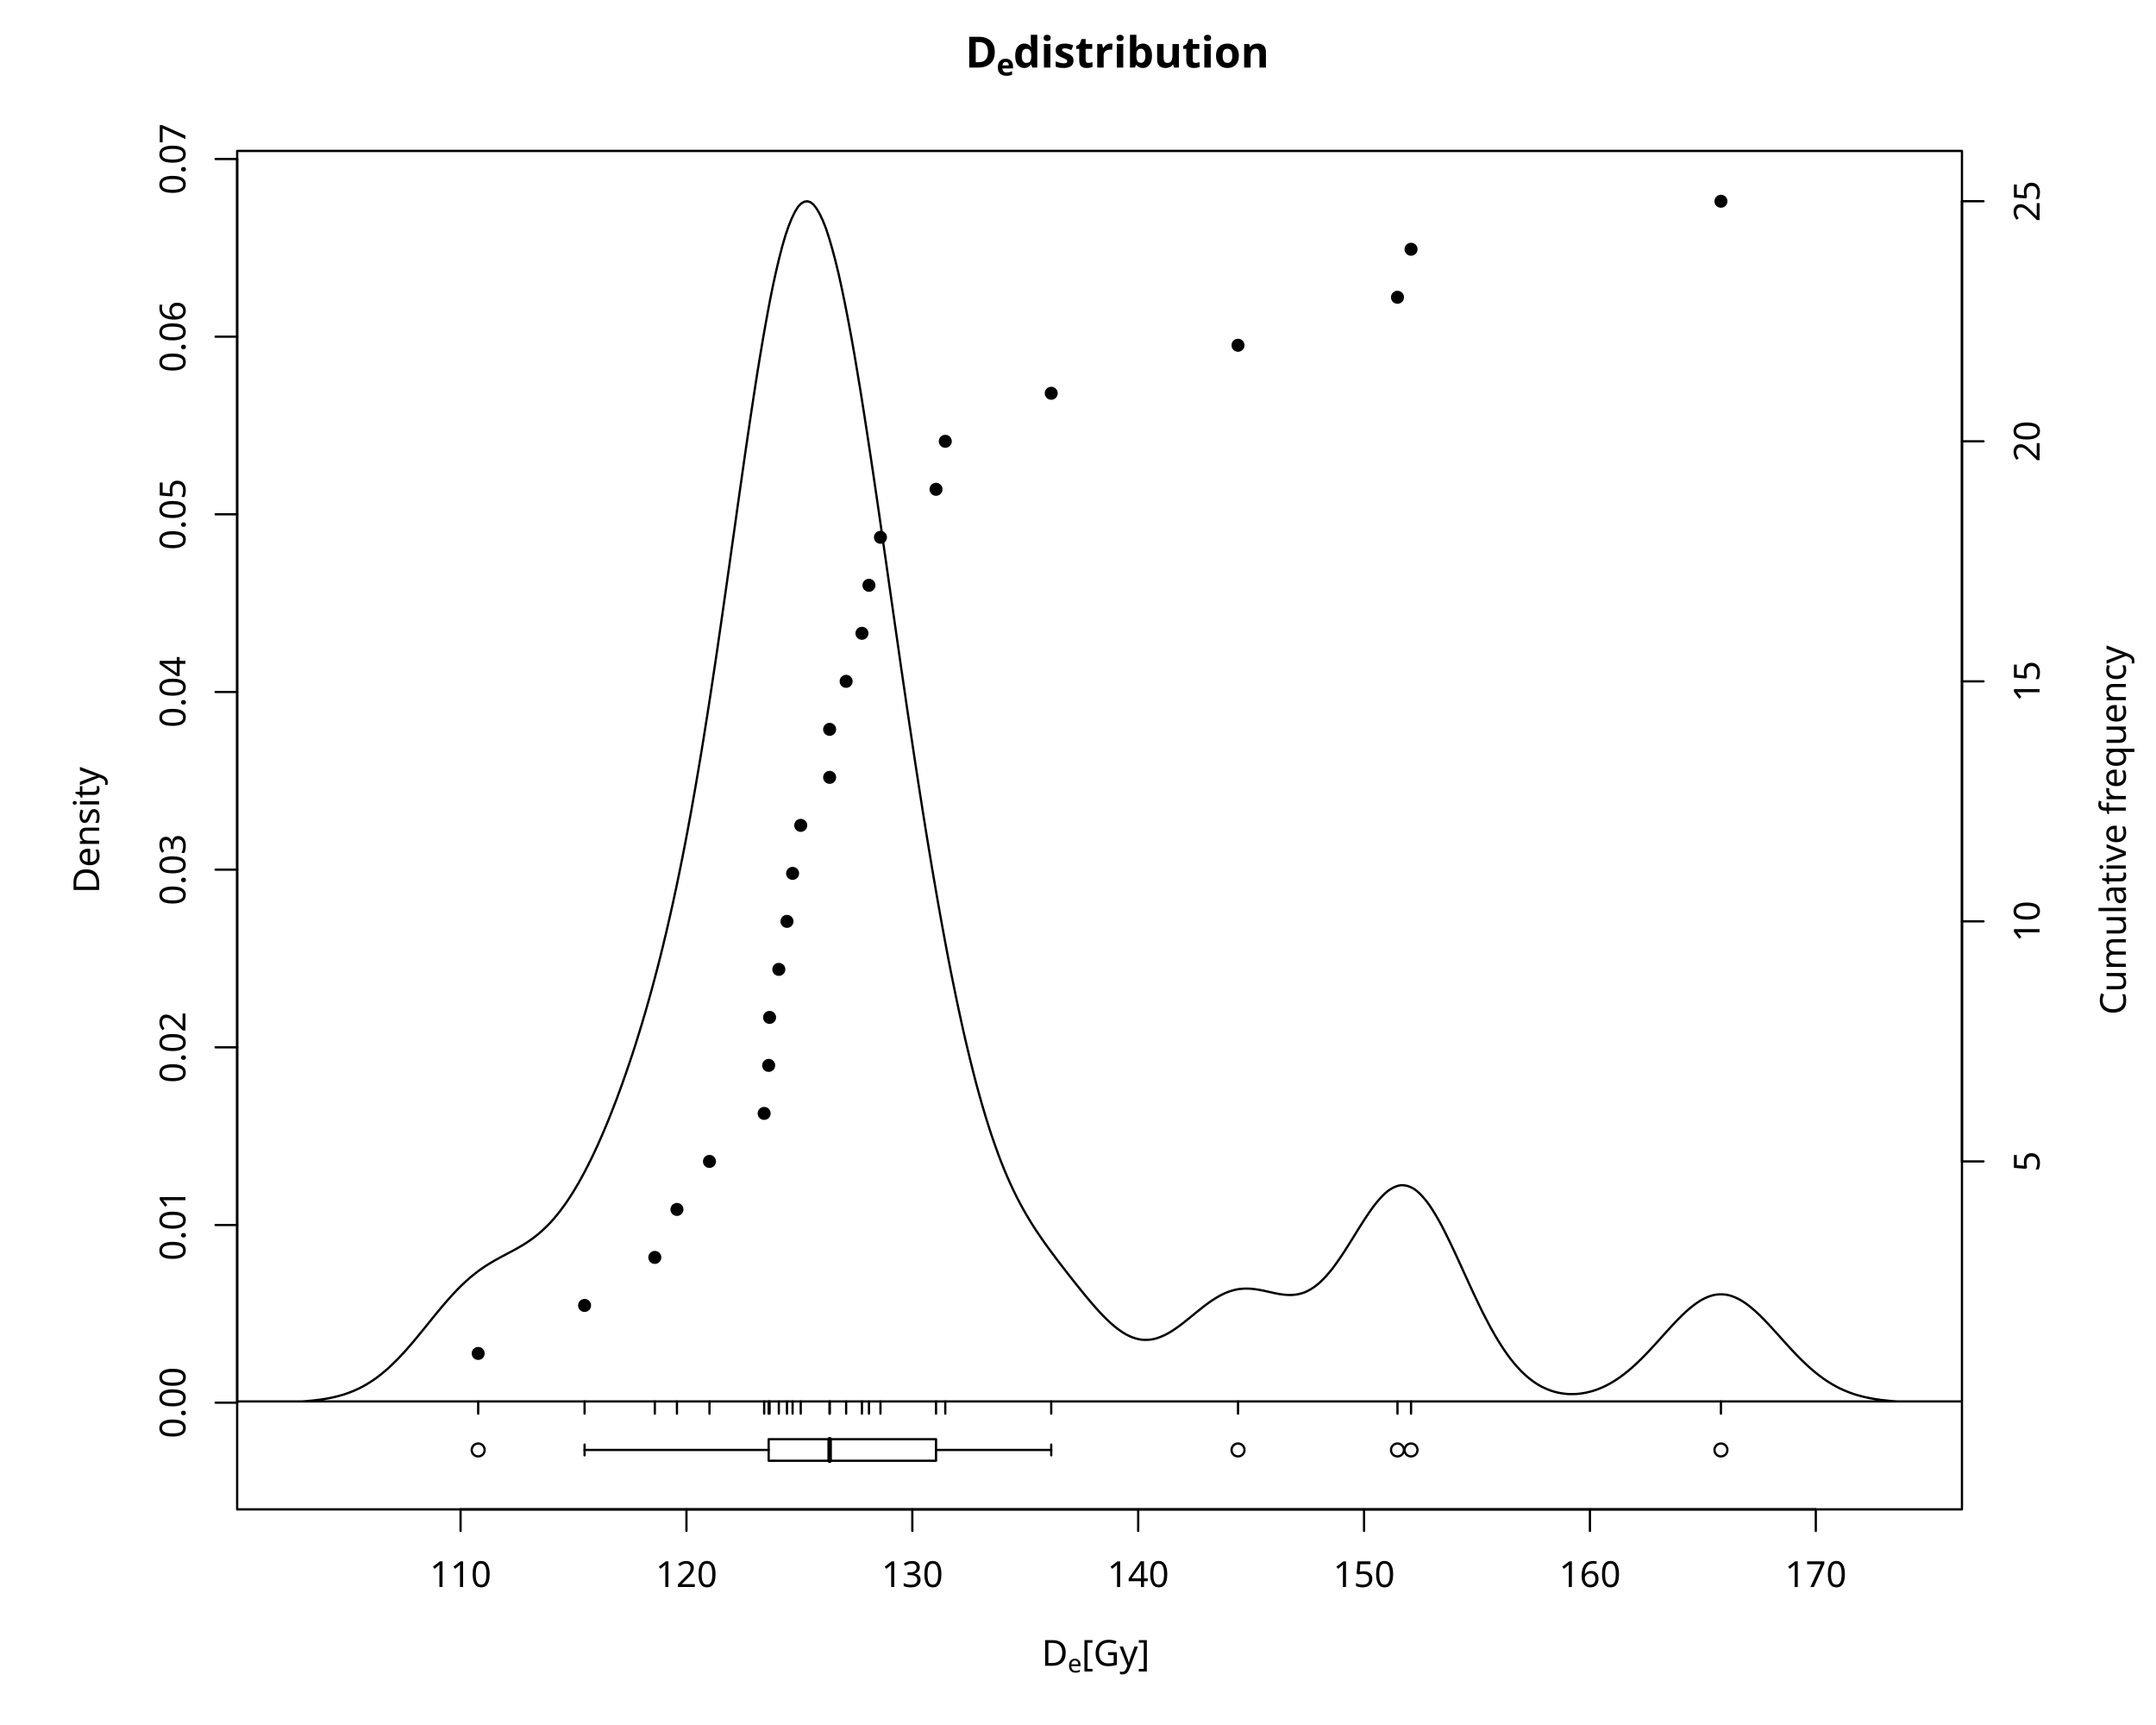
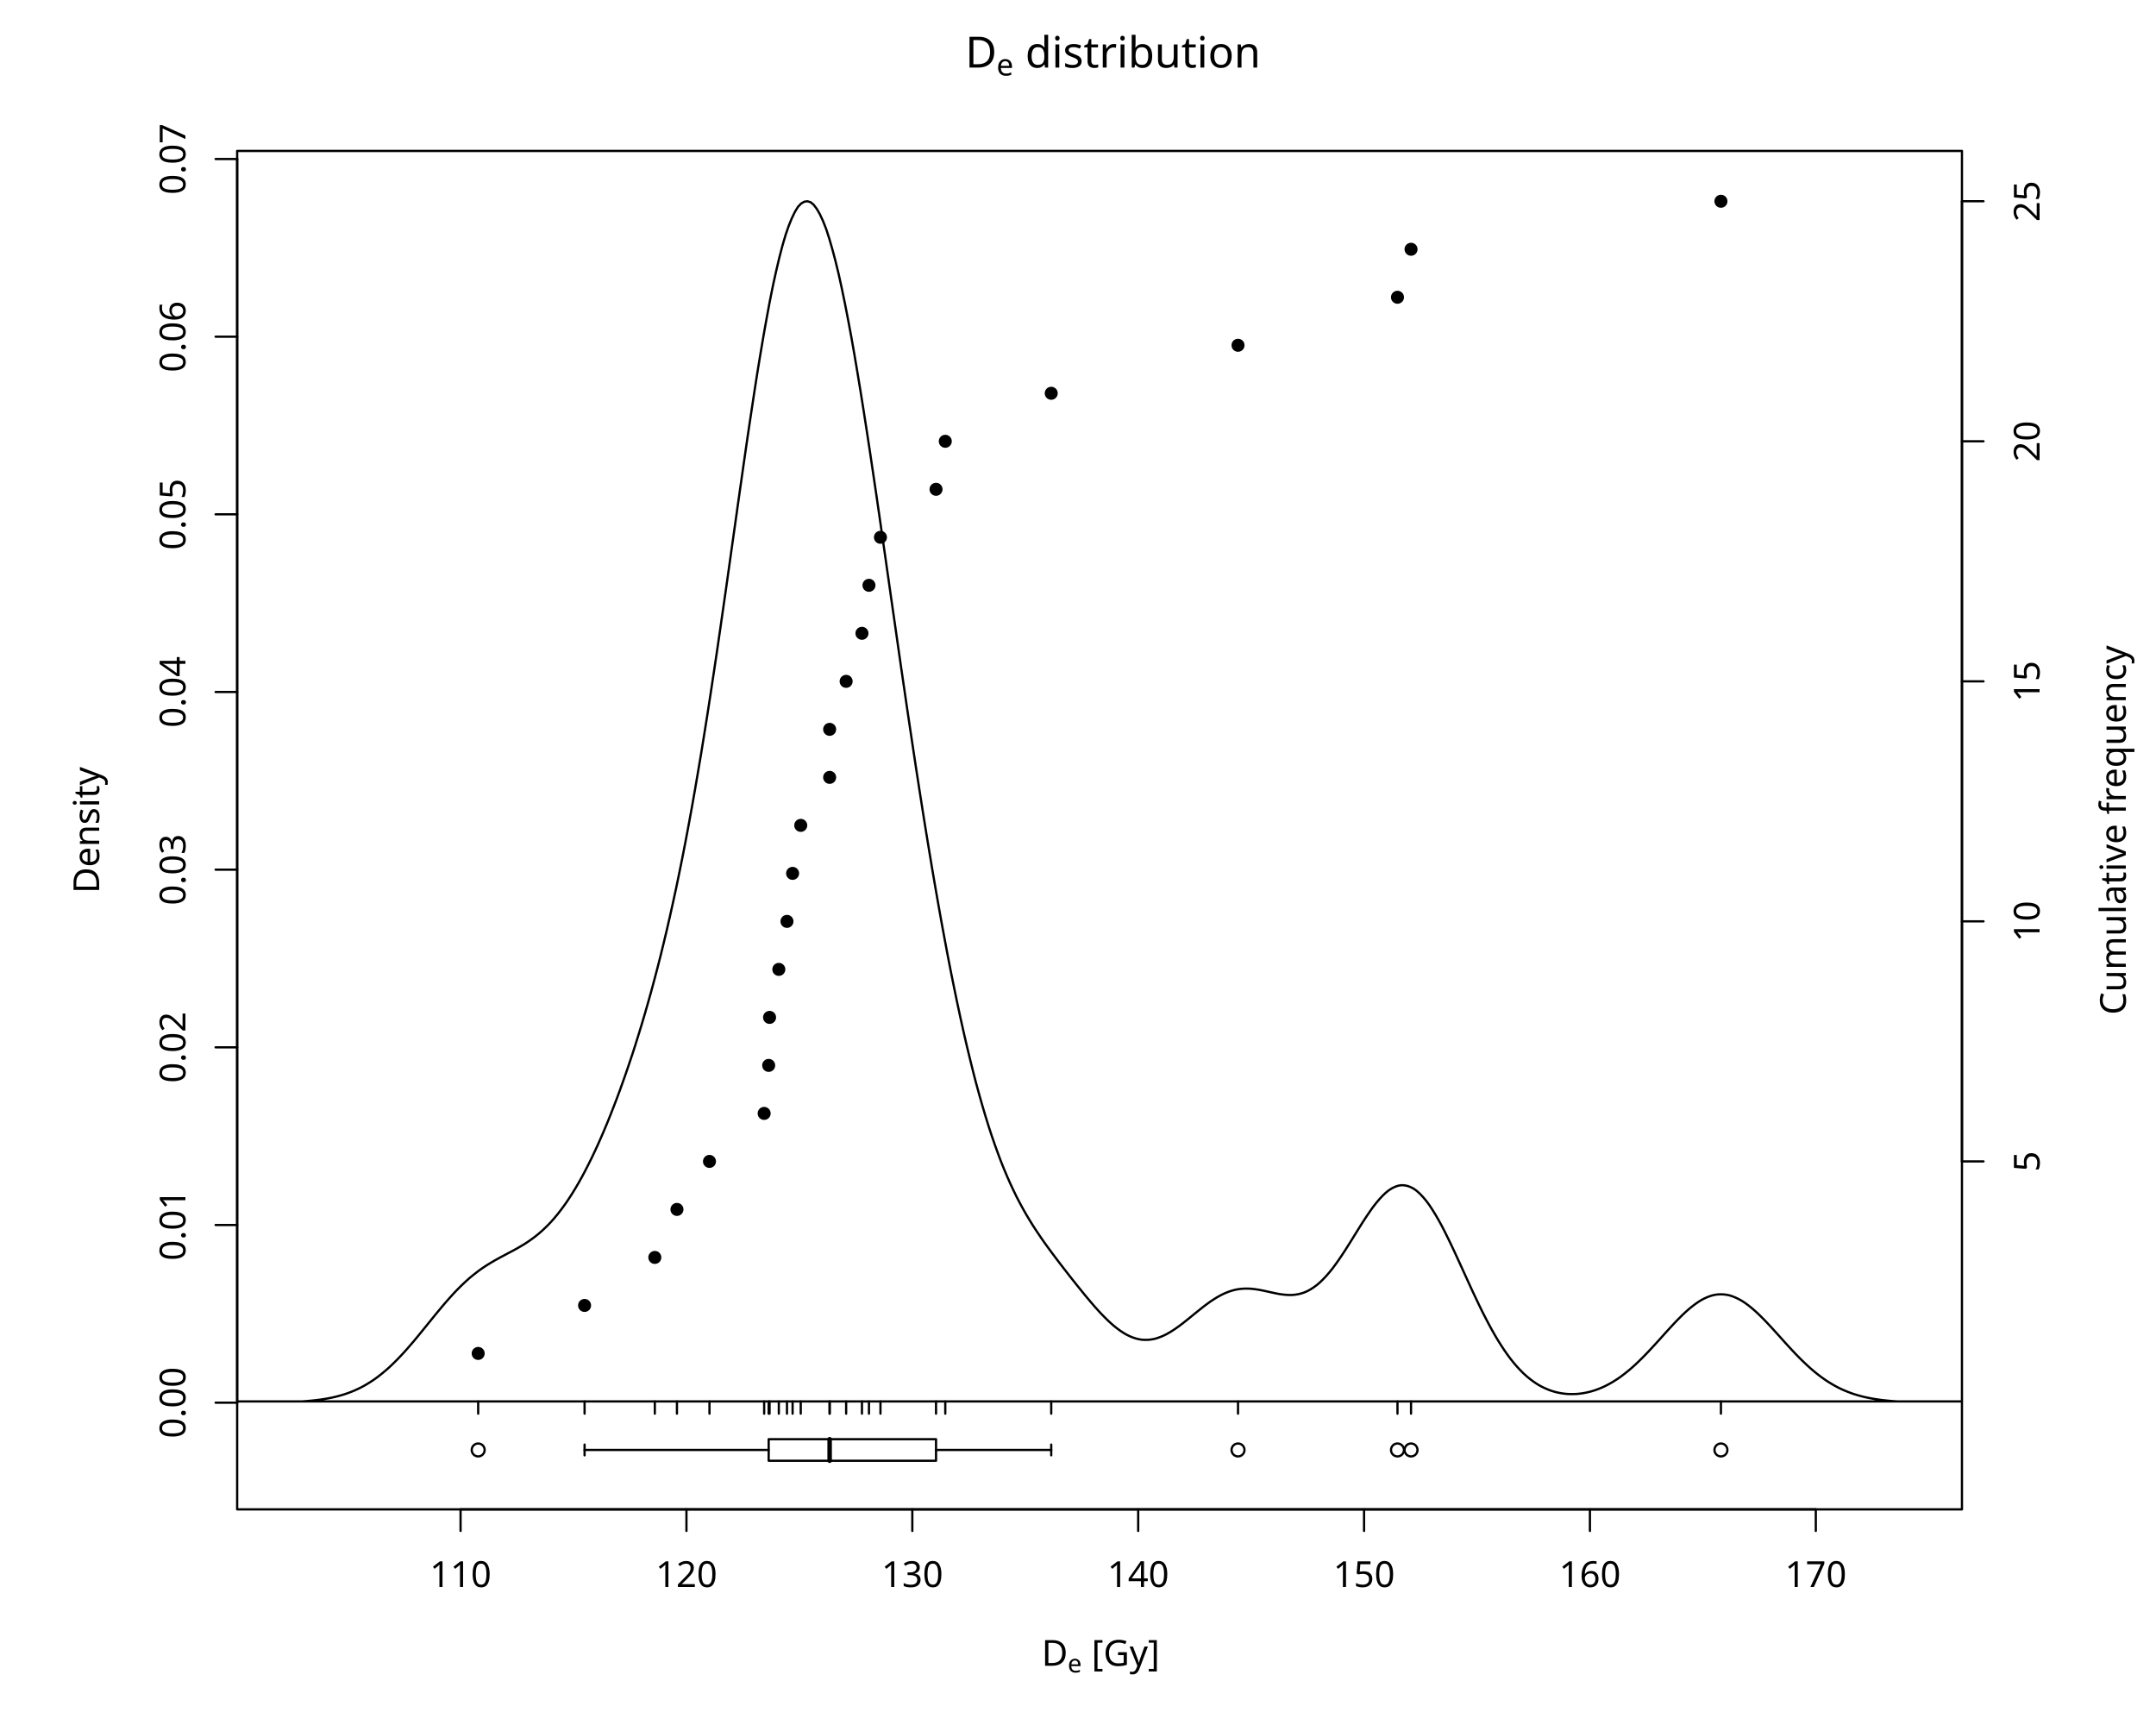
<svg xmlns="http://www.w3.org/2000/svg" class="svglite" data-engine-version="2.0" width="720.00pt" height="576.00pt" viewBox="0 0 720.00 576.00">
  <defs>
    <style type="text/css">
    .svglite line, .svglite polyline, .svglite polygon, .svglite path, .svglite rect, .svglite circle {
      fill: none;
      stroke: #000000;
      stroke-linecap: round;
      stroke-linejoin: round;
      stroke-miterlimit: 10.00;
    }
  </style>
  </defs>
  <rect width="100%" height="100%" style="stroke: none; fill: #FFFFFF;" />
  <defs>
    <clipPath id="cpMC4wMHw3MjAuMDB8MC4wMHw1NzYuMDA=">
      <rect x="0.00" y="0.00" width="720.00" height="576.00" />
    </clipPath>
  </defs>
  <g clip-path="url(#cpMC4wMHw3MjAuMDB8MC4wMHw1NzYuMDA=)">
    <polygon points="79.20,504.00 655.20,504.00 655.20,50.40 79.20,50.40 " style="stroke-width: 0.75; fill: none;" />
    <line x1="153.81" y1="504.00" x2="606.39" y2="504.00" style="stroke-width: 0.75;" />
    <line x1="153.81" y1="504.00" x2="153.81" y2="511.20" style="stroke-width: 0.75;" />
    <line x1="229.24" y1="504.00" x2="229.24" y2="511.20" style="stroke-width: 0.75;" />
    <line x1="304.67" y1="504.00" x2="304.67" y2="511.20" style="stroke-width: 0.75;" />
    <line x1="380.10" y1="504.00" x2="380.10" y2="511.20" style="stroke-width: 0.75;" />
    <line x1="455.53" y1="504.00" x2="455.53" y2="511.20" style="stroke-width: 0.75;" />
    <line x1="530.96" y1="504.00" x2="530.96" y2="511.20" style="stroke-width: 0.75;" />
    <line x1="606.39" y1="504.00" x2="606.39" y2="511.20" style="stroke-width: 0.75;" />
    <text x="153.81" y="529.92" text-anchor="middle" style="font-size: 12.00px; font-family: sans;" textLength="20.02px" lengthAdjust="spacingAndGlyphs">110</text>
    <text x="229.24" y="529.92" text-anchor="middle" style="font-size: 12.00px; font-family: sans;" textLength="20.02px" lengthAdjust="spacingAndGlyphs">120</text>
    <text x="304.67" y="529.92" text-anchor="middle" style="font-size: 12.00px; font-family: sans;" textLength="20.02px" lengthAdjust="spacingAndGlyphs">130</text>
    <text x="380.10" y="529.92" text-anchor="middle" style="font-size: 12.00px; font-family: sans;" textLength="20.02px" lengthAdjust="spacingAndGlyphs">140</text>
    <text x="455.53" y="529.92" text-anchor="middle" style="font-size: 12.00px; font-family: sans;" textLength="20.02px" lengthAdjust="spacingAndGlyphs">150</text>
    <text x="530.96" y="529.92" text-anchor="middle" style="font-size: 12.00px; font-family: sans;" textLength="20.02px" lengthAdjust="spacingAndGlyphs">160</text>
    <text x="606.39" y="529.92" text-anchor="middle" style="font-size: 12.00px; font-family: sans;" textLength="20.02px" lengthAdjust="spacingAndGlyphs">170</text>
    <text x="347.86" y="556.23" style="font-size: 12.00px; font-family: sans;" textLength="8.67px" lengthAdjust="spacingAndGlyphs">D</text>
    <text x="356.53" y="558.45" style="font-size: 8.40px; font-family: sans;" textLength="4.67px" lengthAdjust="spacingAndGlyphs">e</text>
-     <text x="361.20" y="556.23" style="font-size: 12.00px; font-family: sans;" textLength="25.34px" lengthAdjust="spacingAndGlyphs"> [Gy]</text>
+     <text x="361.20" y="556.23" style="font-size: 12.00px; font-family: sans;" textLength="3.33px" lengthAdjust="spacingAndGlyphs"> </text>
+     <text x="364.53" y="556.23" style="font-size: 12.00px; font-family: sans;" textLength="22.01px" lengthAdjust="spacingAndGlyphs">[Gy]</text>
    <line x1="79.20" y1="468.37" x2="79.20" y2="53.09" style="stroke-width: 0.75;" />
    <line x1="79.20" y1="468.37" x2="72.00" y2="468.37" style="stroke-width: 0.75;" />
    <line x1="79.20" y1="409.04" x2="72.00" y2="409.04" style="stroke-width: 0.75;" />
    <line x1="79.20" y1="349.72" x2="72.00" y2="349.72" style="stroke-width: 0.75;" />
    <line x1="79.20" y1="290.39" x2="72.00" y2="290.39" style="stroke-width: 0.75;" />
    <line x1="79.20" y1="231.07" x2="72.00" y2="231.07" style="stroke-width: 0.75;" />
    <line x1="79.20" y1="171.74" x2="72.00" y2="171.74" style="stroke-width: 0.75;" />
    <line x1="79.20" y1="112.42" x2="72.00" y2="112.42" style="stroke-width: 0.75;" />
    <line x1="79.20" y1="53.09" x2="72.00" y2="53.09" style="stroke-width: 0.75;" />
    <text transform="translate(61.92,468.37) rotate(-90)" text-anchor="middle" style="font-size: 12.00px; font-family: sans;" textLength="23.36px" lengthAdjust="spacingAndGlyphs">0.00</text>
    <text transform="translate(61.92,409.04) rotate(-90)" text-anchor="middle" style="font-size: 12.00px; font-family: sans;" textLength="23.36px" lengthAdjust="spacingAndGlyphs">0.01</text>
    <text transform="translate(61.92,349.72) rotate(-90)" text-anchor="middle" style="font-size: 12.00px; font-family: sans;" textLength="23.36px" lengthAdjust="spacingAndGlyphs">0.02</text>
    <text transform="translate(61.92,290.39) rotate(-90)" text-anchor="middle" style="font-size: 12.00px; font-family: sans;" textLength="23.36px" lengthAdjust="spacingAndGlyphs">0.03</text>
    <text transform="translate(61.92,231.07) rotate(-90)" text-anchor="middle" style="font-size: 12.00px; font-family: sans;" textLength="23.36px" lengthAdjust="spacingAndGlyphs">0.04</text>
    <text transform="translate(61.92,171.74) rotate(-90)" text-anchor="middle" style="font-size: 12.00px; font-family: sans;" textLength="23.36px" lengthAdjust="spacingAndGlyphs">0.05</text>
    <text transform="translate(61.92,112.42) rotate(-90)" text-anchor="middle" style="font-size: 12.00px; font-family: sans;" textLength="23.36px" lengthAdjust="spacingAndGlyphs">0.06</text>
    <text transform="translate(61.92,53.09) rotate(-90)" text-anchor="middle" style="font-size: 12.00px; font-family: sans;" textLength="23.36px" lengthAdjust="spacingAndGlyphs">0.07</text>
    <text transform="translate(33.12,277.20) rotate(-90)" text-anchor="middle" style="font-size: 12.00px; font-family: sans;" textLength="40.02px" lengthAdjust="spacingAndGlyphs">Density</text>
  </g>
  <defs>
    <clipPath id="cpNzkuMjB8NjU1LjIwfDUwLjQwfDUwNC4wMA==">
      <rect x="79.20" y="50.40" width="576.00" height="453.60" />
    </clipPath>
  </defs>
  <g clip-path="url(#cpNzkuMjB8NjU1LjIwfDUwLjQwfDUwNC4wMA==)">
    <polygon points="79.20,467.96 100.53,467.96 101.58,467.90 102.62,467.82 103.66,467.72 104.71,467.62 105.75,467.50 106.80,467.37 107.84,467.22 108.88,467.05 109.93,466.86 110.97,466.65 112.01,466.41 113.06,466.14 114.10,465.85 115.15,465.53 116.19,465.17 117.23,464.78 118.28,464.35 119.32,463.88 120.36,463.38 121.41,462.83 122.45,462.23 123.49,461.59 124.54,460.91 125.58,460.18 126.63,459.39 127.67,458.56 128.71,457.69 129.76,456.77 130.80,455.80 131.84,454.79 132.89,453.73 133.93,452.64 134.98,451.51 136.02,450.34 137.06,449.14 138.11,447.92 139.15,446.67 140.19,445.40 141.24,444.12 142.28,442.83 143.33,441.54 144.37,440.25 145.41,438.97 146.46,437.70 147.50,436.45 148.54,435.22 149.59,434.03 150.63,432.86 151.67,431.72 152.72,430.63 153.76,429.58 154.81,428.57 155.85,427.61 156.89,426.68 157.94,425.82 158.98,425.00 160.02,424.21 161.07,423.47 162.11,422.77 163.16,422.11 164.20,421.48 165.24,420.87 166.29,420.29 167.33,419.72 168.37,419.17 169.42,418.61 170.46,418.06 171.51,417.50 172.55,416.93 173.59,416.33 174.64,415.71 175.68,415.06 176.72,414.36 177.77,413.61 178.81,412.83 179.85,411.99 180.90,411.08 181.94,410.11 182.99,409.08 184.03,407.99 185.07,406.81 186.12,405.55 187.16,404.22 188.20,402.83 189.25,401.35 190.29,399.78 191.34,398.14 192.38,396.42 193.42,394.63 194.47,392.74 195.51,390.78 196.55,388.74 197.60,386.63 198.64,384.43 199.69,382.16 200.73,379.81 201.77,377.39 202.82,374.89 203.86,372.30 204.90,369.64 205.95,366.91 206.99,364.11 208.03,361.21 209.08,358.23 210.12,355.18 211.17,352.05 212.21,348.82 213.25,345.49 214.30,342.07 215.34,338.55 216.38,334.94 217.43,331.20 218.47,327.34 219.52,323.37 220.56,319.29 221.60,315.05 222.65,310.66 223.69,306.13 224.73,301.47 225.78,296.64 226.82,291.62 227.87,286.44 228.91,281.10 229.95,275.60 231.00,269.87 232.04,263.98 233.08,257.92 234.13,251.70 235.17,245.28 236.22,238.69 237.26,231.96 238.30,225.09 239.35,218.09 240.39,210.95 241.43,203.72 242.48,196.41 243.52,189.05 244.56,181.65 245.61,174.24 246.65,166.85 247.70,159.49 248.74,152.22 249.78,145.07 250.83,138.05 251.87,131.19 252.91,124.50 253.96,118.11 255.00,111.98 256.05,106.11 257.09,100.53 258.13,95.36 259.18,90.59 260.22,86.18 261.26,82.16 262.31,78.57 263.35,75.54 264.40,72.94 265.44,70.78 266.48,69.07 267.53,67.97 268.57,67.36 269.61,67.20 270.66,67.50 271.70,68.34 272.74,69.71 273.79,71.52 274.83,73.75 275.88,76.42 276.92,79.62 277.96,83.21 279.01,87.15 280.05,91.44 281.09,96.16 282.14,101.21 283.18,106.55 284.23,112.15 285.27,118.03 286.31,124.19 287.36,130.54 288.40,137.07 289.44,143.76 290.49,150.64 291.53,157.63 292.58,164.72 293.62,171.88 294.66,179.11 295.71,186.39 296.75,193.69 297.79,200.99 298.84,208.29 299.88,215.56 300.92,222.79 301.97,229.97 303.01,237.09 304.06,244.12 305.10,251.07 306.14,257.92 307.19,264.68 308.23,271.31 309.27,277.81 310.32,284.19 311.36,290.44 312.41,296.57 313.45,302.51 314.49,308.32 315.54,313.99 316.58,319.51 317.62,324.85 318.67,330.02 319.71,335.05 320.76,339.92 321.80,344.61 322.84,349.11 323.89,353.46 324.93,357.65 325.97,361.69 327.02,365.51 328.06,369.18 329.10,372.69 330.15,376.07 331.19,379.26 332.24,382.28 333.28,385.17 334.32,387.93 335.37,390.55 336.41,393.00 337.45,395.35 338.50,397.58 339.54,399.72 340.59,401.72 341.63,403.64 342.67,405.47 343.72,407.23 344.76,408.92 345.80,410.54 346.85,412.10 347.89,413.63 348.94,415.12 349.98,416.56 351.02,417.98 352.07,419.38 353.11,420.76 354.15,422.13 355.20,423.48 356.24,424.82 357.28,426.16 358.33,427.49 359.37,428.80 360.42,430.10 361.46,431.39 362.50,432.67 363.55,433.92 364.59,435.15 365.63,436.35 366.68,437.52 367.72,438.65 368.77,439.72 369.81,440.75 370.85,441.73 371.90,442.65 372.94,443.49 373.98,444.26 375.03,444.96 376.07,445.59 377.12,446.11 378.16,446.55 379.20,446.90 380.25,447.17 381.29,447.34 382.33,447.40 383.38,447.38 384.42,447.28 385.46,447.09 386.51,446.79 387.55,446.41 388.60,445.97 389.64,445.45 390.68,444.86 391.73,444.21 392.77,443.50 393.81,442.76 394.86,441.97 395.90,441.15 396.95,440.31 397.99,439.46 399.03,438.61 400.08,437.76 401.12,436.93 402.16,436.11 403.21,435.33 404.25,434.58 405.30,433.89 406.34,433.24 407.38,432.65 408.43,432.11 409.47,431.65 410.51,431.25 411.56,430.92 412.60,430.65 413.64,430.46 414.69,430.34 415.73,430.28 416.78,430.28 417.82,430.33 418.86,430.44 419.91,430.59 420.95,430.77 421.99,430.98 423.04,431.21 424.08,431.44 425.13,431.67 426.17,431.89 427.21,432.09 428.26,432.24 429.30,432.35 430.34,432.41 431.39,432.42 432.43,432.32 433.48,432.16 434.52,431.91 435.56,431.57 436.61,431.11 437.65,430.54 438.69,429.87 439.74,429.10 440.78,428.22 441.82,427.20 442.87,426.10 443.91,424.90 444.96,423.61 446.00,422.21 447.04,420.74 448.09,419.20 449.13,417.62 450.17,415.98 451.22,414.31 452.26,412.63 453.31,410.94 454.35,409.27 455.39,407.64 456.44,406.05 457.48,404.52 458.52,403.05 459.57,401.71 460.61,400.47 461.66,399.34 462.70,398.34 463.74,397.49 464.79,396.82 465.83,396.30 466.87,395.94 467.92,395.75 468.96,395.79 470.00,395.99 471.05,396.37 472.09,396.91 473.14,397.67 474.18,398.61 475.22,399.71 476.27,400.95 477.31,402.36 478.35,403.93 479.40,405.63 480.44,407.43 481.49,409.34 482.53,411.37 483.57,413.47 484.62,415.63 485.66,417.84 486.70,420.10 487.75,422.38 488.79,424.67 489.84,426.97 490.88,429.25 491.92,431.50 492.97,433.72 494.01,435.90 495.05,438.03 496.10,440.08 497.14,442.07 498.18,443.99 499.23,445.84 500.27,447.59 501.32,449.25 502.36,450.83 503.40,452.33 504.45,453.74 505.49,455.04 506.53,456.26 507.58,457.39 508.62,458.45 509.67,459.41 510.71,460.28 511.75,461.08 512.80,461.81 513.84,462.47 514.88,463.04 515.93,463.54 516.97,463.99 518.02,464.39 519.06,464.70 520.10,464.97 521.15,465.18 522.19,465.34 523.23,465.45 524.28,465.50 525.32,465.50 526.37,465.47 527.41,465.38 528.45,465.24 529.50,465.05 530.54,464.82 531.58,464.55 532.63,464.22 533.67,463.85 534.71,463.43 535.76,462.96 536.80,462.44 537.85,461.87 538.89,461.25 539.93,460.59 540.98,459.88 542.02,459.11 543.06,458.29 544.11,457.44 545.15,456.54 546.20,455.59 547.24,454.60 548.28,453.58 549.33,452.52 550.37,451.44 551.41,450.32 552.46,449.19 553.50,448.05 554.55,446.89 555.59,445.73 556.63,444.57 557.68,443.43 558.72,442.30 559.76,441.20 560.81,440.13 561.85,439.10 562.89,438.11 563.94,437.18 564.98,436.32 566.03,435.52 567.07,434.79 568.11,434.13 569.16,433.58 570.20,433.11 571.24,432.73 572.29,432.44 573.33,432.26 574.38,432.19 575.42,432.21 576.46,432.32 577.51,432.53 578.55,432.86 579.59,433.28 580.64,433.78 581.68,434.36 582.73,435.04 583.77,435.80 584.81,436.63 585.86,437.52 586.90,438.46 587.94,439.47 588.99,440.52 590.03,441.60 591.07,442.71 592.12,443.85 593.16,445.00 594.21,446.16 595.25,447.32 596.29,448.48 597.34,449.62 598.38,450.75 599.42,451.86 600.47,452.94 601.51,453.99 602.56,455.00 603.60,455.98 604.64,456.92 605.69,457.82 606.73,458.67 607.77,459.48 608.82,460.25 609.86,460.97 610.91,461.64 611.95,462.27 612.99,462.86 614.04,463.41 615.08,463.91 616.12,464.37 617.17,464.79 618.21,465.19 619.25,465.54 620.30,465.86 621.34,466.15 622.39,466.42 623.43,466.65 624.47,466.86 625.52,467.05 626.56,467.22 627.60,467.37 628.65,467.51 629.69,467.62 630.74,467.73 631.78,467.82 632.82,467.90 633.87,467.96 655.20,467.96 " style="stroke-width: 0.75; fill: none;" />
  </g>
  <g clip-path="url(#cpMC4wMHw3MjAuMDB8MC4wMHw1NzYuMDA=)">
-     <text x="322.38" y="22.56" style="font-size: 14.40px; font-weight: bold; font-family: sans;" textLength="10.40px" lengthAdjust="spacingAndGlyphs">D</text>
-     <text x="332.78" y="25.22" style="font-size: 10.08px; font-weight: bold; font-family: sans;" textLength="5.61px" lengthAdjust="spacingAndGlyphs">e</text>
-     <text x="338.39" y="22.56" style="font-size: 14.40px; font-weight: bold; font-family: sans;" textLength="73.64px" lengthAdjust="spacingAndGlyphs"> distribution</text>
+     <text x="322.38" y="22.56" style="font-size: 14.40px; font-family: sans;" textLength="10.40px" lengthAdjust="spacingAndGlyphs">D</text>
+     <text x="332.78" y="25.22" style="font-size: 10.08px; font-family: sans;" textLength="5.61px" lengthAdjust="spacingAndGlyphs">e</text>
+     <text x="338.39" y="22.56" style="font-size: 14.40px; font-family: sans;" textLength="4.00px" lengthAdjust="spacingAndGlyphs"> </text>
+     <text x="342.39" y="22.56" style="font-size: 14.40px; font-family: sans;" textLength="69.64px" lengthAdjust="spacingAndGlyphs">distribution</text>
  </g>
  <g clip-path="url(#cpNzkuMjB8NjU1LjIwfDUwLjQwfDUwNC4wMA==)">
    <polyline points="277.06,487.76 277.06,480.56 " style="stroke-width: 1.50;" />
    <polygon points="256.70,487.76 256.70,480.56 312.59,480.56 312.59,487.76 " style="stroke-width: 0.75; fill: none;" />
    <polyline points="256.70,484.16 195.22,484.16 " style="stroke-width: 0.75;" />
    <polyline points="312.59,484.16 351.06,484.16 " style="stroke-width: 0.75;" />
    <polyline points="195.22,485.96 195.22,482.36 " style="stroke-width: 0.75;" />
    <polyline points="351.06,485.96 351.06,482.36 " style="stroke-width: 0.75;" />
    <circle cx="159.69" cy="484.16" r="2.16" style="stroke-width: 0.75;" />
    <circle cx="413.44" cy="484.16" r="2.16" style="stroke-width: 0.75;" />
    <circle cx="466.69" cy="484.16" r="2.16" style="stroke-width: 0.75;" />
    <circle cx="471.22" cy="484.16" r="2.16" style="stroke-width: 0.75;" />
    <circle cx="574.71" cy="484.16" r="2.16" style="stroke-width: 0.75;" />
  </g>
  <g clip-path="url(#cpMC4wMHw3MjAuMDB8MC4wMHw1NzYuMDA=)">
    <line x1="159.69" y1="467.96" x2="159.69" y2="472.04" style="stroke-width: 0.75;" />
    <line x1="195.22" y1="467.96" x2="195.22" y2="472.04" style="stroke-width: 0.75;" />
    <line x1="218.68" y1="467.96" x2="218.68" y2="472.04" style="stroke-width: 0.75;" />
    <line x1="226.07" y1="467.96" x2="226.07" y2="472.04" style="stroke-width: 0.75;" />
    <line x1="236.93" y1="467.96" x2="236.93" y2="472.04" style="stroke-width: 0.75;" />
    <line x1="255.19" y1="467.96" x2="255.19" y2="472.04" style="stroke-width: 0.75;" />
    <line x1="256.70" y1="467.96" x2="256.70" y2="472.04" style="stroke-width: 0.75;" />
    <line x1="257.00" y1="467.96" x2="257.00" y2="472.04" style="stroke-width: 0.75;" />
    <line x1="260.09" y1="467.96" x2="260.09" y2="472.04" style="stroke-width: 0.75;" />
    <line x1="262.81" y1="467.96" x2="262.81" y2="472.04" style="stroke-width: 0.75;" />
    <line x1="264.69" y1="467.96" x2="264.69" y2="472.04" style="stroke-width: 0.75;" />
    <line x1="267.41" y1="467.96" x2="267.41" y2="472.04" style="stroke-width: 0.75;" />
    <line x1="277.06" y1="467.96" x2="277.06" y2="472.04" style="stroke-width: 0.75;" />
    <line x1="277.06" y1="467.96" x2="277.06" y2="472.04" style="stroke-width: 0.75;" />
    <line x1="282.57" y1="467.96" x2="282.57" y2="472.04" style="stroke-width: 0.75;" />
    <line x1="287.85" y1="467.96" x2="287.85" y2="472.04" style="stroke-width: 0.75;" />
    <line x1="290.19" y1="467.96" x2="290.19" y2="472.04" style="stroke-width: 0.75;" />
    <line x1="294.03" y1="467.96" x2="294.03" y2="472.04" style="stroke-width: 0.75;" />
    <line x1="312.59" y1="467.96" x2="312.59" y2="472.04" style="stroke-width: 0.75;" />
    <line x1="315.68" y1="467.96" x2="315.68" y2="472.04" style="stroke-width: 0.75;" />
    <line x1="351.06" y1="467.96" x2="351.06" y2="472.04" style="stroke-width: 0.75;" />
    <line x1="413.44" y1="467.96" x2="413.44" y2="472.04" style="stroke-width: 0.75;" />
    <line x1="466.69" y1="467.96" x2="466.69" y2="472.04" style="stroke-width: 0.75;" />
    <line x1="471.22" y1="467.96" x2="471.22" y2="472.04" style="stroke-width: 0.75;" />
    <line x1="574.71" y1="467.96" x2="574.71" y2="472.04" style="stroke-width: 0.75;" />
    <line x1="655.20" y1="387.81" x2="655.20" y2="67.20" style="stroke-width: 0.75;" />
    <line x1="655.20" y1="387.81" x2="662.40" y2="387.81" style="stroke-width: 0.75;" />
    <line x1="655.20" y1="307.66" x2="662.40" y2="307.66" style="stroke-width: 0.75;" />
    <line x1="655.20" y1="227.51" x2="662.40" y2="227.51" style="stroke-width: 0.75;" />
    <line x1="655.20" y1="147.35" x2="662.40" y2="147.35" style="stroke-width: 0.75;" />
    <line x1="655.20" y1="67.20" x2="662.40" y2="67.20" style="stroke-width: 0.75;" />
    <text transform="translate(681.12,387.81) rotate(-90)" text-anchor="middle" style="font-size: 12.00px; font-family: sans;" textLength="6.67px" lengthAdjust="spacingAndGlyphs">5</text>
    <text transform="translate(681.12,307.66) rotate(-90)" text-anchor="middle" style="font-size: 12.00px; font-family: sans;" textLength="13.35px" lengthAdjust="spacingAndGlyphs">10</text>
    <text transform="translate(681.12,227.51) rotate(-90)" text-anchor="middle" style="font-size: 12.00px; font-family: sans;" textLength="13.35px" lengthAdjust="spacingAndGlyphs">15</text>
    <text transform="translate(681.12,147.35) rotate(-90)" text-anchor="middle" style="font-size: 12.00px; font-family: sans;" textLength="13.35px" lengthAdjust="spacingAndGlyphs">20</text>
    <text transform="translate(681.12,67.20) rotate(-90)" text-anchor="middle" style="font-size: 12.00px; font-family: sans;" textLength="13.35px" lengthAdjust="spacingAndGlyphs">25</text>
    <text transform="translate(709.92,277.20) rotate(-90)" text-anchor="middle" style="font-size: 12.00px; font-family: sans;" textLength="116.08px" lengthAdjust="spacingAndGlyphs">Cumulative frequency</text>
  </g>
  <g clip-path="url(#cpNzkuMjB8NjU1LjIwfDUwLjQwfDUwNC4wMA==)">
    <circle cx="159.69" cy="451.93" r="1.80" style="stroke-width: 0.75; fill: #000000;" />
    <circle cx="195.22" cy="435.90" r="1.80" style="stroke-width: 0.75; fill: #000000;" />
    <circle cx="218.68" cy="419.87" r="1.80" style="stroke-width: 0.75; fill: #000000;" />
    <circle cx="226.07" cy="403.84" r="1.80" style="stroke-width: 0.75; fill: #000000;" />
    <circle cx="236.93" cy="387.81" r="1.80" style="stroke-width: 0.75; fill: #000000;" />
    <circle cx="255.19" cy="371.78" r="1.80" style="stroke-width: 0.75; fill: #000000;" />
    <circle cx="256.70" cy="355.75" r="1.80" style="stroke-width: 0.75; fill: #000000;" />
    <circle cx="257.00" cy="339.72" r="1.80" style="stroke-width: 0.75; fill: #000000;" />
    <circle cx="260.09" cy="323.69" r="1.80" style="stroke-width: 0.75; fill: #000000;" />
    <circle cx="262.81" cy="307.66" r="1.80" style="stroke-width: 0.75; fill: #000000;" />
    <circle cx="264.69" cy="291.63" r="1.80" style="stroke-width: 0.75; fill: #000000;" />
    <circle cx="267.41" cy="275.60" r="1.80" style="stroke-width: 0.75; fill: #000000;" />
    <circle cx="277.06" cy="259.57" r="1.80" style="stroke-width: 0.75; fill: #000000;" />
    <circle cx="277.06" cy="243.54" r="1.80" style="stroke-width: 0.75; fill: #000000;" />
    <circle cx="282.57" cy="227.51" r="1.80" style="stroke-width: 0.75; fill: #000000;" />
    <circle cx="287.85" cy="211.47" r="1.80" style="stroke-width: 0.75; fill: #000000;" />
    <circle cx="290.19" cy="195.44" r="1.80" style="stroke-width: 0.75; fill: #000000;" />
    <circle cx="294.03" cy="179.41" r="1.80" style="stroke-width: 0.75; fill: #000000;" />
    <circle cx="312.59" cy="163.38" r="1.80" style="stroke-width: 0.75; fill: #000000;" />
    <circle cx="315.68" cy="147.35" r="1.80" style="stroke-width: 0.75; fill: #000000;" />
    <circle cx="351.06" cy="131.32" r="1.80" style="stroke-width: 0.75; fill: #000000;" />
    <circle cx="413.44" cy="115.29" r="1.80" style="stroke-width: 0.75; fill: #000000;" />
    <circle cx="466.69" cy="99.26" r="1.80" style="stroke-width: 0.75; fill: #000000;" />
    <circle cx="471.22" cy="83.23" r="1.80" style="stroke-width: 0.75; fill: #000000;" />
    <circle cx="574.71" cy="67.20" r="1.80" style="stroke-width: 0.75; fill: #000000;" />
  </g>
  <defs>
    <clipPath id="cpNTkuMDR8Njg5Ljc2fDU5LjA0fDUwMi41Ng==">
      <rect x="59.04" y="59.04" width="630.72" height="443.52" />
    </clipPath>
  </defs>
  <g clip-path="url(#cpNTkuMDR8Njg5Ljc2fDU5LjA0fDUwMi41Ng==)">
</g>
</svg>
